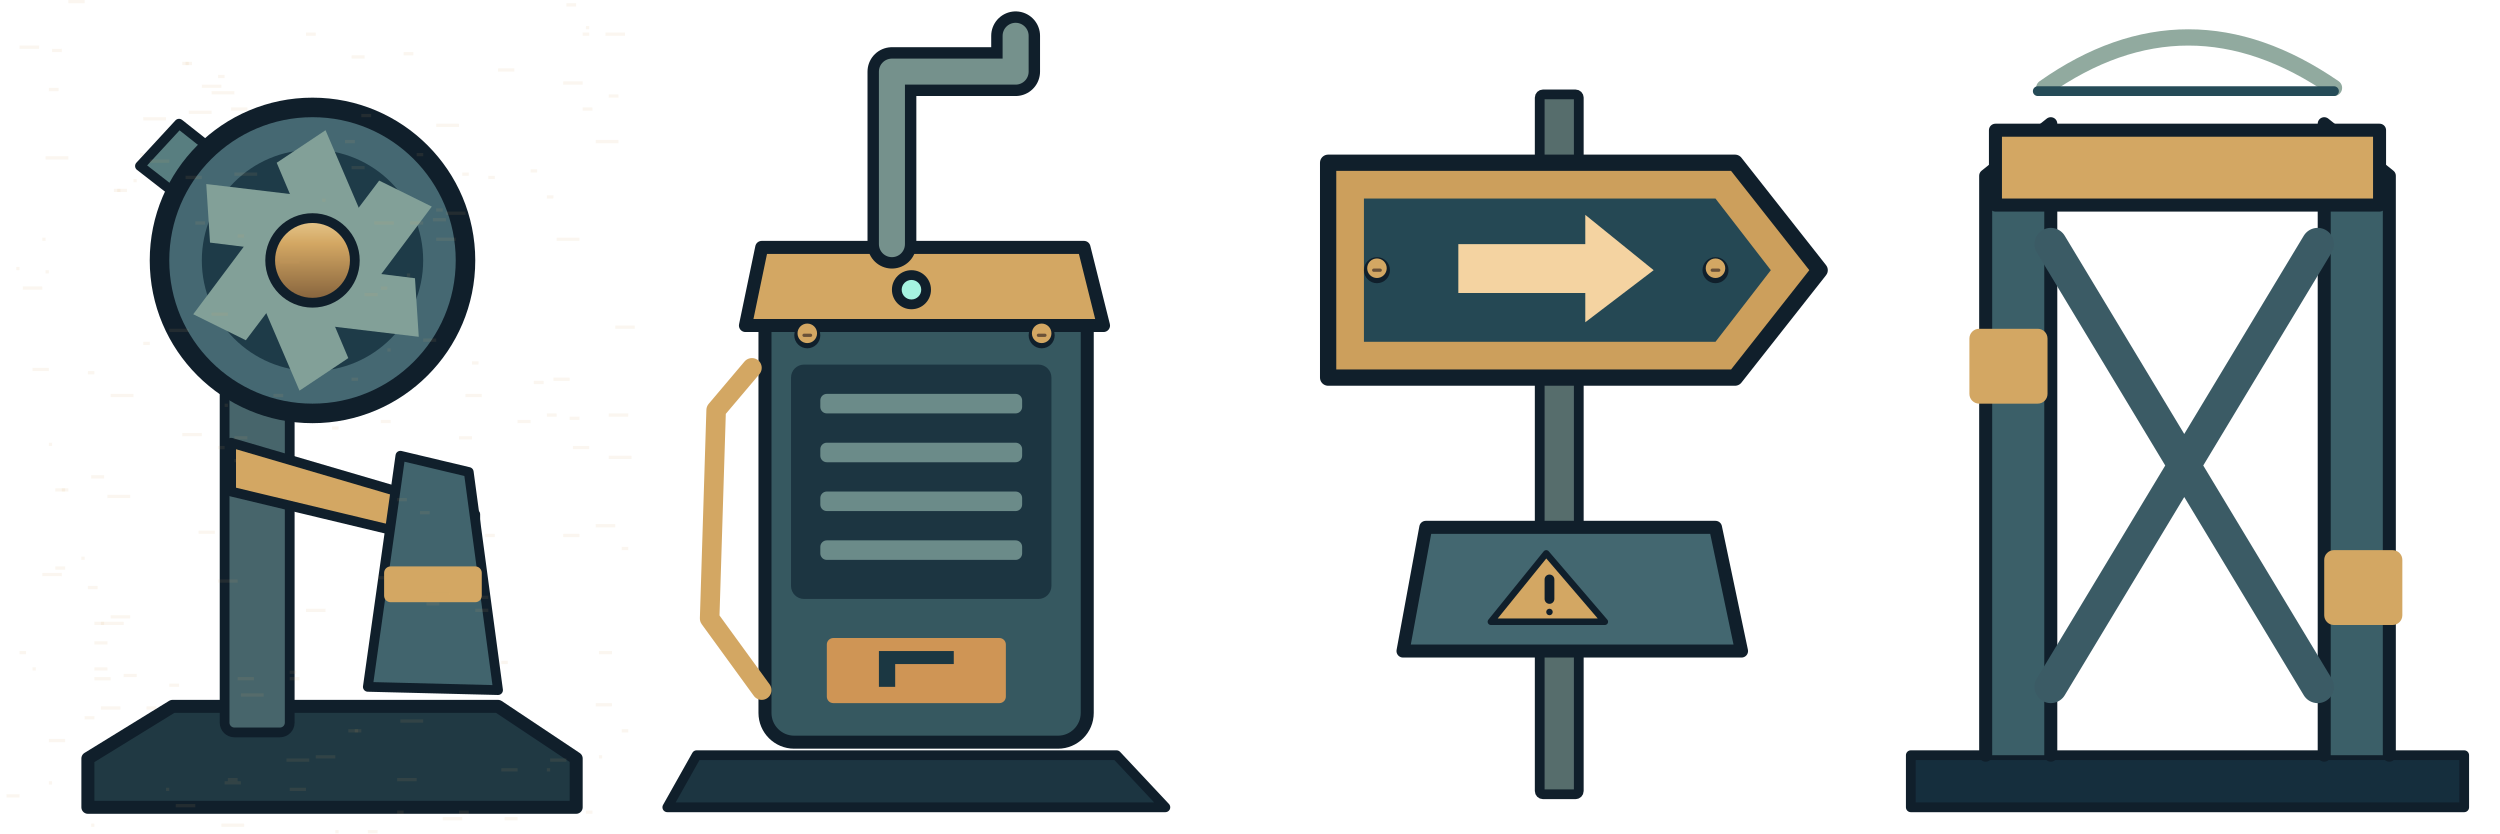
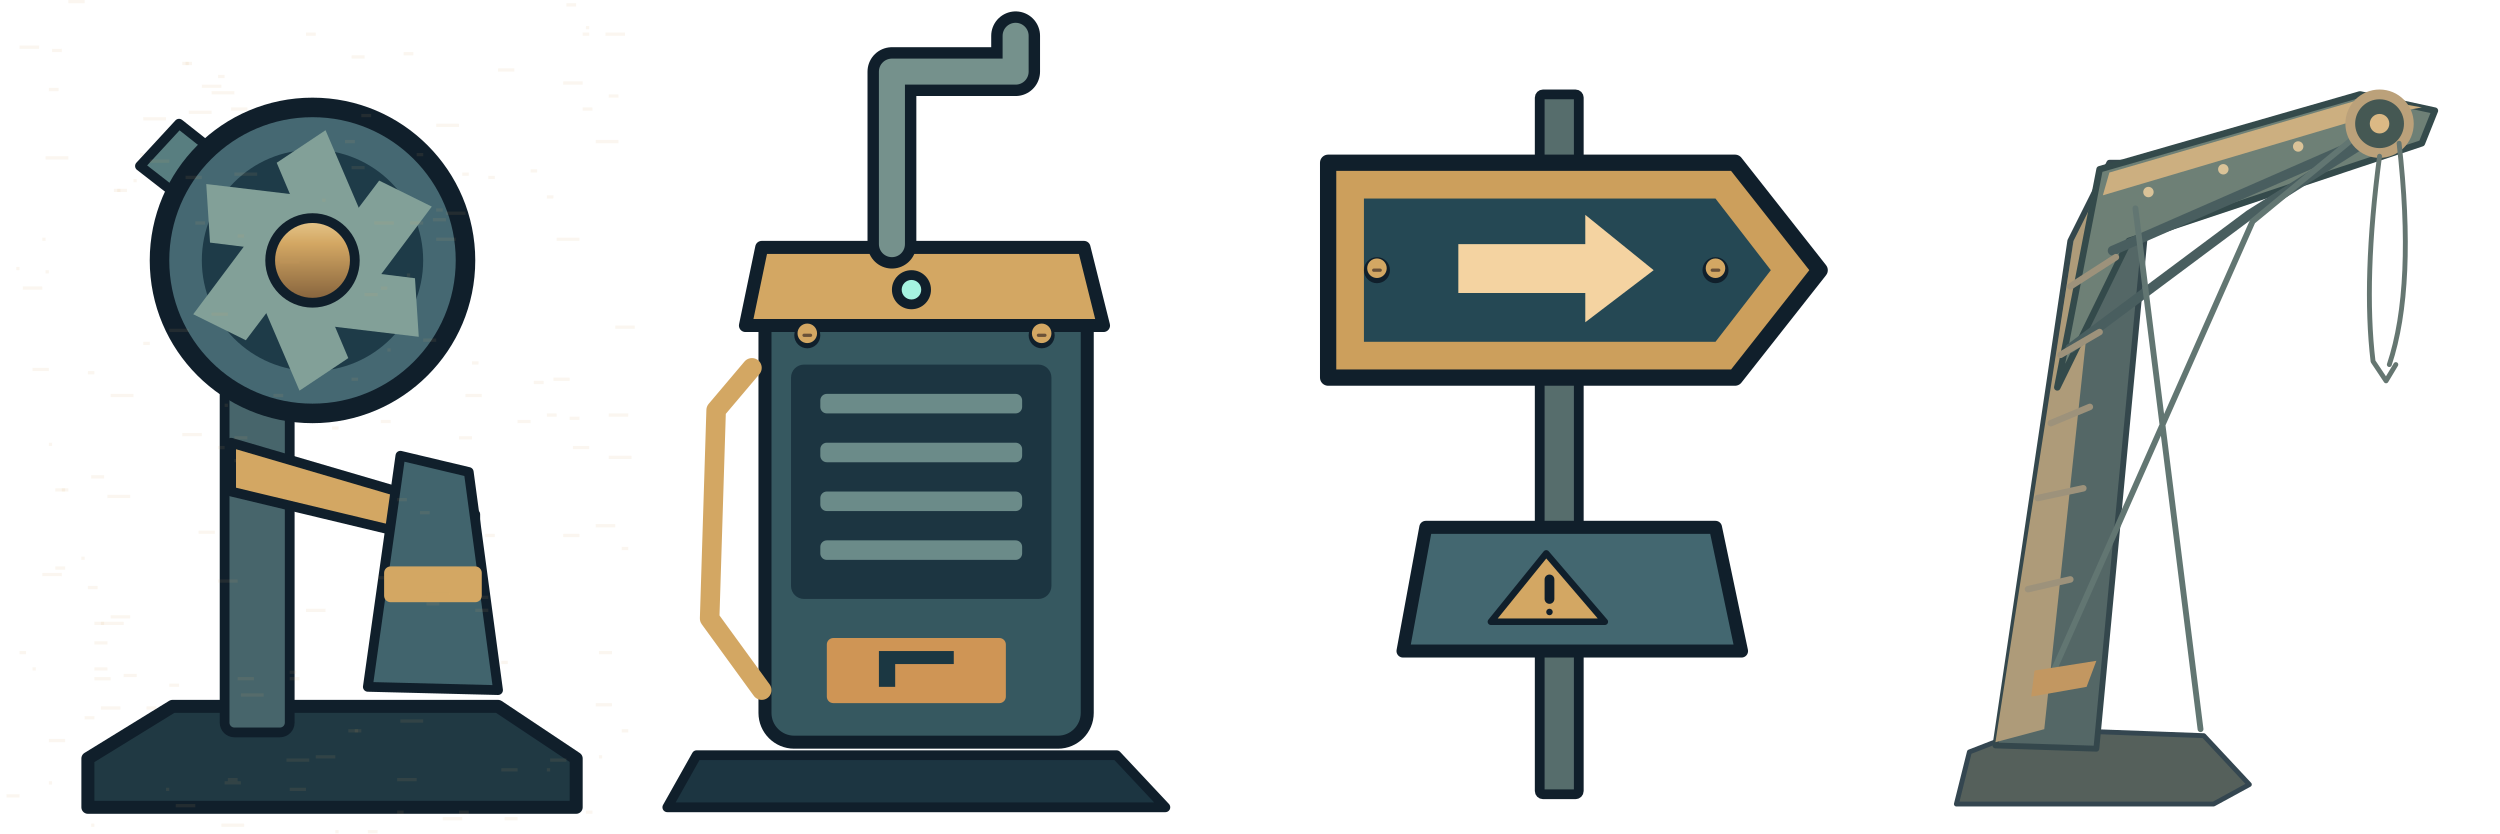
<svg xmlns="http://www.w3.org/2000/svg" width="768" height="256" viewBox="0 0 768 256">
  <defs>
    <linearGradient id="coat" x1="0" y1="0" x2="1" y2="1">
      <stop stop-color="#81a19a" />
      <stop offset=".5" stop-color="#3c6b70" />
      <stop offset="1" stop-color="#284652" />
    </linearGradient>
    <linearGradient id="metal" x1="0" y1="0" x2="0" y2="1">
      <stop stop-color="#e7c98e" />
      <stop offset=".3" stop-color="#d3a763" />
      <stop offset="1" stop-color="#82603b" />
    </linearGradient>
    <linearGradient id="rock" x1="0" y1="0" x2=".5" y2="1">
      <stop stop-color="#385968" />
      <stop offset=".42" stop-color="#253e4b" />
      <stop offset="1" stop-color="#142936" />
    </linearGradient>
    <linearGradient id="lava" x1="0" y1="0" x2="0" y2="1">
      <stop stop-color="#fff0ae" />
      <stop offset=".13" stop-color="#ffb34e" />
      <stop offset=".35" stop-color="#e76448" />
      <stop offset="1" stop-color="#6b2530" />
    </linearGradient>
    <radialGradient id="glow">
      <stop stop-color="#e2fff0" stop-opacity=".85" />
      <stop offset=".25" stop-color="#a5f3e0" stop-opacity=".38" />
      <stop offset="1" stop-color="#a5f3e0" stop-opacity="0" />
    </radialGradient>
    <radialGradient id="ember">
      <stop stop-color="#fff4bc" stop-opacity=".9" />
      <stop offset=".2" stop-color="#ffb553" stop-opacity=".5" />
      <stop offset="1" stop-color="#e76448" stop-opacity="0" />
    </radialGradient>
  </defs>
  <g transform="translate(0 0)">
    <path d="M27 233L53 217L153 217L177 233L177 248L27 248Z" fill="#203943" stroke="#101f2b" stroke-width="4" stroke-linejoin="round" stroke-linecap="round" />
    <rect x="69" y="76" width="20" height="149" rx="3" fill="#47656b" stroke="#101f2b" stroke-width="3" />
    <path d="M71 136L146 158L146 169L71 151Z" fill="#d3a763" stroke="#101f2b" stroke-width="3" stroke-linejoin="round" stroke-linecap="round" />
    <path d="M88 86L43 51L55 38L98 72Z" fill="#587e80" stroke="#101f2b" stroke-width="3" stroke-linejoin="round" stroke-linecap="round" />
    <circle cx="96" cy="80" r="50" fill="#101f2b" />
    <circle cx="96" cy="80" r="44" fill="#456872" />
    <circle cx="96" cy="80" r="34" fill="#1e3b48" />
    <g transform="rotate(0 96 80)">
      <path d="M96 76L85 50L100 40L112 68Z" fill="#82a098" stroke="none" stroke-width="1" stroke-linejoin="round" stroke-linecap="round" />
    </g>
    <g transform="rotate(60 96 80)">
      <path d="M96 76L85 50L100 40L112 68Z" fill="#82a098" stroke="none" stroke-width="1" stroke-linejoin="round" stroke-linecap="round" />
    </g>
    <g transform="rotate(120 96 80)">
      <path d="M96 76L85 50L100 40L112 68Z" fill="#82a098" stroke="none" stroke-width="1" stroke-linejoin="round" stroke-linecap="round" />
    </g>
    <g transform="rotate(180 96 80)">
      <path d="M96 76L85 50L100 40L112 68Z" fill="#82a098" stroke="none" stroke-width="1" stroke-linejoin="round" stroke-linecap="round" />
    </g>
    <g transform="rotate(240 96 80)">
      <path d="M96 76L85 50L100 40L112 68Z" fill="#82a098" stroke="none" stroke-width="1" stroke-linejoin="round" stroke-linecap="round" />
    </g>
    <g transform="rotate(300 96 80)">
      <path d="M96 76L85 50L100 40L112 68Z" fill="#82a098" stroke="none" stroke-width="1" stroke-linejoin="round" stroke-linecap="round" />
    </g>
    <circle cx="96" cy="80" r="13" fill="url(#metal)" stroke="#101f2b" stroke-width="3" />
    <path d="M113 211L123 140L144 145L153 212Z" fill="#41646d" stroke="#101f2b" stroke-width="3" stroke-linejoin="round" stroke-linecap="round" />
    <rect x="118" y="174" width="30" height="11" rx="2" fill="#d3a763" />
    <rect x="56" y="133" width="6" height="1" rx="0" fill="#d3a763" opacity="0.1" />
    <rect x="13" y="176" width="6" height="1" rx="0" fill="#d3a763" opacity="0.1" />
    <rect x="52" y="101" width="6" height="1" rx="0" fill="#d3a763" opacity="0.1" />
    <rect x="186" y="10" width="6" height="1" rx="0" fill="#d3a763" opacity="0.1" />
    <rect x="45" y="217" width="3" height="1" rx="0" fill="#d3a763" opacity="0.1" />
    <rect x="108" y="17" width="4" height="1" rx="0" fill="#d3a763" opacity="0.1" />
    <rect x="187" y="29" width="3" height="1" rx="0" fill="#d3a763" opacity="0.1" />
    <rect x="137" y="65" width="6" height="1" rx="0" fill="#d3a763" opacity="0.1" />
    <rect x="29" y="197" width="4" height="1" rx="0" fill="#d3a763" opacity="0.1" />
    <rect x="116" y="177" width="2" height="1" rx="0" fill="#d3a763" opacity="0.1" />
    <rect x="25" y="171" width="1" height="1" rx="0" fill="#d3a763" opacity="0.1" />
    <rect x="174" y="1" width="3" height="1" rx="0" fill="#d3a763" opacity="0.1" />
    <rect x="128" y="47" width="2" height="1" rx="0" fill="#d3a763" opacity="0.1" />
    <rect x="183" y="43" width="7" height="1" rx="0" fill="#d3a763" opacity="0.1" />
    <rect x="56" y="19" width="2" height="1" rx="0" fill="#d3a763" opacity="0.1" />
    <rect x="6" y="14" width="6" height="1" rx="0" fill="#d3a763" opacity="0.1" />
    <rect x="150" y="54" width="2" height="1" rx="0" fill="#d3a763" opacity="0.1" />
    <rect x="133" y="67" width="4" height="1" rx="0" fill="#d3a763" opacity="0.1" />
    <rect x="149" y="164" width="3" height="1" rx="0" fill="#d3a763" opacity="0.1" />
    <rect x="173" y="164" width="5" height="1" rx="0" fill="#d3a763" opacity="0.1" />
    <rect x="119" y="107" width="1" height="1" rx="0" fill="#d3a763" opacity="0.1" />
    <rect x="26" y="220" width="3" height="1" rx="0" fill="#d3a763" opacity="0.1" />
    <rect x="73" y="72" width="2" height="1" rx="0" fill="#d3a763" opacity="0.1" />
    <rect x="13" y="73" width="1" height="1" rx="0" fill="#d3a763" opacity="0.1" />
    <rect x="145" y="111" width="2" height="1" rx="0" fill="#d3a763" opacity="0.1" />
    <rect x="109" y="224" width="2" height="1" rx="0" fill="#d3a763" opacity="0.1" />
    <rect x="10" y="205" width="1" height="1" rx="0" fill="#d3a763" opacity="0.1" />
    <rect x="6" y="200" width="2" height="1" rx="0" fill="#d3a763" opacity="0.1" />
    <rect x="179" y="10" width="2" height="1" rx="0" fill="#d3a763" opacity="0.1" />
    <rect x="29" y="191" width="3" height="1" rx="0" fill="#d3a763" opacity="0.1" />
    <rect x="14" y="83" width="1" height="1" rx="0" fill="#d3a763" opacity="0.1" />
    <rect x="148" y="183" width="2" height="1" rx="0" fill="#d3a763" opacity="0.1" />
    <rect x="89" y="206" width="2" height="1" rx="0" fill="#d3a763" opacity="0.1" />
    <rect x="108" y="116" width="2" height="1" rx="0" fill="#d3a763" opacity="0.1" />
    <rect x="106" y="43" width="3" height="1" rx="0" fill="#d3a763" opacity="0.1" />
    <rect x="62" y="26" width="6" height="1" rx="0" fill="#d3a763" opacity="0.1" />
    <rect x="122" y="239" width="6" height="1" rx="0" fill="#d3a763" opacity="0.1" />
    <rect x="57" y="54" width="5" height="1" rx="0" fill="#d3a763" opacity="0.1" />
    <rect x="52" y="210" width="3" height="1" rx="0" fill="#d3a763" opacity="0.1" />
    <rect x="73" y="208" width="5" height="1" rx="0" fill="#d3a763" opacity="0.1" />
    <rect x="169" y="233" width="5" height="1" rx="0" fill="#d3a763" opacity="0.1" />
    <rect x="134" y="73" width="6" height="1" rx="0" fill="#d3a763" opacity="0.1" />
    <rect x="31" y="217" width="6" height="1" rx="0" fill="#d3a763" opacity="0.1" />
    <rect x="28" y="253" width="1" height="1" rx="0" fill="#d3a763" opacity="0.1" />
    <rect x="103" y="255" width="1" height="1" rx="0" fill="#d3a763" opacity="0.1" />
    <rect x="19" y="150" width="2" height="1" rx="0" fill="#d3a763" opacity="0.1" />
    <rect x="191" y="224" width="2" height="1" rx="0" fill="#d3a763" opacity="0.1" />
    <rect x="183" y="161" width="6" height="1" rx="0" fill="#d3a763" opacity="0.1" />
    <rect x="89" y="208" width="3" height="1" rx="0" fill="#d3a763" opacity="0.1" />
    <rect x="122" y="249" width="2" height="1" rx="0" fill="#d3a763" opacity="0.1" />
    <rect x="15" y="240" width="1" height="1" rx="0" fill="#d3a763" opacity="0.1" />
    <rect x="69" y="240" width="5" height="1" rx="0" fill="#d3a763" opacity="0.1" />
    <rect x="168" y="127" width="3" height="1" rx="0" fill="#d3a763" opacity="0.1" />
    <rect x="130" y="104" width="4" height="1" rx="0" fill="#d3a763" opacity="0.1" />
    <rect x="184" y="232" width="1" height="1" rx="0" fill="#d3a763" opacity="0.1" />
    <rect x="134" y="64" width="2" height="1" rx="0" fill="#d3a763" opacity="0.1" />
    <rect x="15" y="27" width="3" height="1" rx="0" fill="#d3a763" opacity="0.1" />
    <rect x="170" y="116" width="5" height="1" rx="0" fill="#d3a763" opacity="0.1" />
    <rect x="94" y="187" width="6" height="1" rx="0" fill="#d3a763" opacity="0.1" />
    <rect x="67" y="137" width="2" height="1" rx="0" fill="#d3a763" opacity="0.1" />
    <rect x="7" y="88" width="6" height="1" rx="0" fill="#d3a763" opacity="0.1" />
    <rect x="67" y="178" width="6" height="1" rx="0" fill="#d3a763" opacity="0.1" />
    <rect x="146" y="187" width="4" height="1" rx="0" fill="#d3a763" opacity="0.1" />
    <rect x="29" y="205" width="4" height="1" rx="0" fill="#d3a763" opacity="0.1" />
    <rect x="184" y="200" width="4" height="1" rx="0" fill="#d3a763" opacity="0.1" />
    <rect x="67" y="23" width="2" height="1" rx="0" fill="#d3a763" opacity="0.1" />
    <rect x="142" y="53" width="2" height="1" rx="0" fill="#d3a763" opacity="0.1" />
    <rect x="155" y="251" width="4" height="1" rx="0" fill="#d3a763" opacity="0.1" />
    <rect x="57" y="19" width="2" height="1" rx="0" fill="#d3a763" opacity="0.1" />
    <rect x="117" y="88" width="2" height="1" rx="0" fill="#d3a763" opacity="0.1" />
    <rect x="113" y="255" width="3" height="1" rx="0" fill="#d3a763" opacity="0.1" />
    <rect x="21" y="0" width="5" height="1" rx="0" fill="#d3a763" opacity="0.1" />
    <rect x="154" y="236" width="5" height="1" rx="0" fill="#d3a763" opacity="0.1" />
    <rect x="38" y="207" width="4" height="1" rx="0" fill="#d3a763" opacity="0.1" />
    <rect x="15" y="227" width="5" height="1" rx="0" fill="#d3a763" opacity="0.1" />
    <rect x="72" y="53" width="7" height="1" rx="0" fill="#d3a763" opacity="0.1" />
    <rect x="131" y="185" width="4" height="1" rx="0" fill="#d3a763" opacity="0.1" />
    <rect x="72" y="134" width="4" height="1" rx="0" fill="#d3a763" opacity="0.1" />
    <rect x="97" y="232" width="6" height="1" rx="0" fill="#d3a763" opacity="0.1" />
    <rect x="86" y="80" width="6" height="1" rx="0" fill="#d3a763" opacity="0.1" />
    <rect x="163" y="52" width="2" height="1" rx="0" fill="#d3a763" opacity="0.1" />
    <rect x="5" y="82" width="1" height="1" rx="0" fill="#d3a763" opacity="0.1" />
    <rect x="2" y="244" width="4" height="1" rx="0" fill="#d3a763" opacity="0.1" />
    <rect x="15" y="136" width="1" height="1" rx="0" fill="#d3a763" opacity="0.1" />
    <rect x="164" y="117" width="3" height="1" rx="0" fill="#d3a763" opacity="0.1" />
    <rect x="108" y="51" width="4" height="1" rx="0" fill="#d3a763" opacity="0.1" />
    <rect x="60" y="68" width="3" height="1" rx="0" fill="#d3a763" opacity="0.1" />
    <rect x="129" y="157" width="3" height="1" rx="0" fill="#d3a763" opacity="0.1" />
    <rect x="14" y="48" width="7" height="1" rx="0" fill="#d3a763" opacity="0.1" />
    <rect x="65" y="96" width="5" height="1" rx="0" fill="#d3a763" opacity="0.1" />
    <rect x="27" y="180" width="3" height="1" rx="0" fill="#d3a763" opacity="0.1" />
    <rect x="107" y="224" width="3" height="1" rx="0" fill="#d3a763" opacity="0.1" />
    <rect x="16" y="15" width="3" height="1" rx="0" fill="#d3a763" opacity="0.1" />
    <rect x="191" y="168" width="2" height="1" rx="0" fill="#d3a763" opacity="0.1" />
    <rect x="183" y="216" width="5" height="1" rx="0" fill="#d3a763" opacity="0.1" />
    <rect x="69" y="124" width="1" height="1" rx="0" fill="#d3a763" opacity="0.1" />
    <rect x="84" y="121" width="3" height="1" rx="0" fill="#d3a763" opacity="0.1" />
    <rect x="65" y="28" width="7" height="1" rx="0" fill="#d3a763" opacity="0.1" />
    <rect x="125" y="84" width="1" height="1" rx="0" fill="#d3a763" opacity="0.1" />
    <rect x="28" y="146" width="4" height="1" rx="0" fill="#d3a763" opacity="0.1" />
    <rect x="46" y="49" width="6" height="1" rx="0" fill="#d3a763" opacity="0.1" />
    <rect x="111" y="35" width="3" height="1" rx="0" fill="#d3a763" opacity="0.1" />
    <rect x="94" y="10" width="3" height="1" rx="0" fill="#d3a763" opacity="0.1" />
    <rect x="68" y="253" width="7" height="1" rx="0" fill="#d3a763" opacity="0.1" />
    <rect x="33" y="152" width="7" height="1" rx="0" fill="#d3a763" opacity="0.1" />
    <rect x="10" y="113" width="5" height="1" rx="0" fill="#d3a763" opacity="0.1" />
    <rect x="54" y="247" width="6" height="1" rx="0" fill="#d3a763" opacity="0.1" />
    <rect x="141" y="175" width="2" height="1" rx="0" fill="#d3a763" opacity="0.1" />
    <rect x="175" y="128" width="3" height="1" rx="0" fill="#d3a763" opacity="0.1" />
    <rect x="159" y="129" width="4" height="1" rx="0" fill="#d3a763" opacity="0.1" />
    <rect x="123" y="221" width="7" height="1" rx="0" fill="#d3a763" opacity="0.1" />
    <rect x="153" y="21" width="5" height="1" rx="0" fill="#d3a763" opacity="0.1" />
    <rect x="29" y="208" width="5" height="1" rx="0" fill="#d3a763" opacity="0.1" />
    <rect x="141" y="134" width="4" height="1" rx="0" fill="#d3a763" opacity="0.1" />
    <rect x="173" y="25" width="6" height="1" rx="0" fill="#d3a763" opacity="0.1" />
    <rect x="89" y="242" width="5" height="1" rx="0" fill="#d3a763" opacity="0.1" />
    <rect x="102" y="131" width="2" height="1" rx="0" fill="#d3a763" opacity="0.1" />
    <rect x="136" y="251" width="6" height="1" rx="0" fill="#d3a763" opacity="0.1" />
    <rect x="168" y="60" width="2" height="1" rx="0" fill="#d3a763" opacity="0.1" />
    <rect x="187" y="140" width="7" height="1" rx="0" fill="#d3a763" opacity="0.1" />
    <rect x="61" y="163" width="5" height="1" rx="0" fill="#d3a763" opacity="0.1" />
    <rect x="115" y="68" width="6" height="1" rx="0" fill="#d3a763" opacity="0.1" />
    <rect x="126" y="68" width="4" height="1" rx="0" fill="#d3a763" opacity="0.1" />
    <rect x="41" y="55" width="1" height="1" rx="0" fill="#d3a763" opacity="0.1" />
    <rect x="112" y="90" width="4" height="1" rx="0" fill="#d3a763" opacity="0.1" />
    <rect x="141" y="249" width="3" height="1" rx="0" fill="#d3a763" opacity="0.1" />
    <rect x="17" y="150" width="3" height="1" rx="0" fill="#d3a763" opacity="0.1" />
    <rect x="187" y="127" width="6" height="1" rx="0" fill="#d3a763" opacity="0.1" />
    <rect x="36" y="58" width="3" height="1" rx="0" fill="#d3a763" opacity="0.1" />
    <rect x="168" y="236" width="1" height="1" rx="0" fill="#d3a763" opacity="0.1" />
    <rect x="124" y="16" width="3" height="1" rx="0" fill="#d3a763" opacity="0.1" />
    <rect x="176" y="137" width="5" height="1" rx="0" fill="#d3a763" opacity="0.1" />
    <rect x="171" y="73" width="7" height="1" rx="0" fill="#d3a763" opacity="0.1" />
    <rect x="88" y="233" width="7" height="1" rx="0" fill="#d3a763" opacity="0.1" />
    <rect x="154" y="203" width="2" height="1" rx="0" fill="#d3a763" opacity="0.1" />
    <rect x="27" y="114" width="2" height="1" rx="0" fill="#d3a763" opacity="0.1" />
    <rect x="72" y="141" width="7" height="1" rx="0" fill="#d3a763" opacity="0.1" />
    <rect x="31" y="191" width="7" height="1" rx="0" fill="#d3a763" opacity="0.1" />
    <rect x="34" y="121" width="7" height="1" rx="0" fill="#d3a763" opacity="0.1" />
    <rect x="131" y="182" width="7" height="1" rx="0" fill="#d3a763" opacity="0.1" />
    <rect x="180" y="8" width="1" height="1" rx="0" fill="#d3a763" opacity="0.1" />
    <rect x="43" y="47" width="1" height="1" rx="0" fill="#d3a763" opacity="0.1" />
    <rect x="189" y="100" width="6" height="1" rx="0" fill="#d3a763" opacity="0.1" />
    <rect x="70" y="239" width="3" height="1" rx="0" fill="#d3a763" opacity="0.1" />
    <rect x="44" y="105" width="2" height="1" rx="0" fill="#d3a763" opacity="0.1" />
    <rect x="17" y="174" width="3" height="1" rx="0" fill="#d3a763" opacity="0.1" />
    <rect x="117" y="129" width="3" height="1" rx="0" fill="#d3a763" opacity="0.1" />
    <rect x="143" y="121" width="5" height="1" rx="0" fill="#d3a763" opacity="0.1" />
    <rect x="51" y="242" width="1" height="1" rx="0" fill="#d3a763" opacity="0.1" />
    <rect x="44" y="36" width="7" height="1" rx="0" fill="#d3a763" opacity="0.1" />
    <rect x="71" y="33" width="5" height="1" rx="0" fill="#d3a763" opacity="0.1" />
    <rect x="34" y="189" width="6" height="1" rx="0" fill="#d3a763" opacity="0.1" />
    <rect x="99" y="61" width="1" height="1" rx="0" fill="#d3a763" opacity="0.1" />
    <rect x="58" y="34" width="7" height="1" rx="0" fill="#d3a763" opacity="0.1" />
    <rect x="134" y="38" width="7" height="1" rx="0" fill="#d3a763" opacity="0.1" />
    <rect x="35" y="58" width="2" height="1" rx="0" fill="#d3a763" opacity="0.1" />
    <rect x="180" y="249" width="2" height="1" rx="0" fill="#d3a763" opacity="0.1" />
    <rect x="179" y="33" width="3" height="1" rx="0" fill="#d3a763" opacity="0.1" />
    <rect x="74" y="213" width="7" height="1" rx="0" fill="#d3a763" opacity="0.1" />
    <rect x="122" y="153" width="3" height="1" rx="0" fill="#d3a763" opacity="0.1" />
  </g>
  <g transform="translate(192 0)">
    <path d="M22 232L151 232L166 248L13 248Z" fill="#1c3541" stroke="#101f2b" stroke-width="3" stroke-linejoin="round" stroke-linecap="round" />
    <rect x="43" y="90" width="99" height="138" rx="9" fill="#365860" stroke="#101f2b" stroke-width="4" />
    <path d="M37 100L42 76L141 76L147 100Z" fill="#d3a763" stroke="#101f2b" stroke-width="4" stroke-linejoin="round" stroke-linecap="round" />
    <rect x="51" y="112" width="80" height="72" rx="4" fill="#1c3541" />
    <rect x="60" y="121" width="62" height="6" rx="2" fill="#6b8b89" />
    <rect x="60" y="136" width="62" height="6" rx="2" fill="#6b8b89" />
    <rect x="60" y="151" width="62" height="6" rx="2" fill="#6b8b89" />
    <rect x="60" y="166" width="62" height="6" rx="2" fill="#6b8b89" />
    <rect x="62" y="196" width="55" height="20" rx="2" fill="#cf9555" />
    <path d="M78 200L101 200L101 204L83 204L83 211L78 211Z" fill="#1b3742" stroke="none" stroke-width="1" stroke-linejoin="round" stroke-linecap="round" />
    <path d="M82 75L82 22L120 22L120 11" fill="none" stroke="#101f2b" stroke-width="15" stroke-linejoin="round" stroke-linecap="round" />
    <path d="M82 75L82 22L120 22L120 11" fill="none" stroke="#75918c" stroke-width="8" stroke-linejoin="round" stroke-linecap="round" />
    <path d="M42 212L26 190L28 126L39 113" fill="none" stroke="#d3a763" stroke-width="6" stroke-linejoin="round" stroke-linecap="round" />
    <circle cx="88" cy="89" r="6" fill="#101f2b" />
    <circle cx="88" cy="89" r="3" fill="#a5f3e0" />
    <circle cx="56" cy="103" r="4" fill="#101f2b" />
    <circle cx="56" cy="102.4" r="3" fill="#d3a763" />
    <path d="M55 103L57 103" fill="none" stroke="#6a5138" stroke-width="1" stroke-linecap="round" />
    <circle cx="128" cy="103" r="4" fill="#101f2b" />
    <circle cx="128" cy="102.4" r="3" fill="#d3a763" />
    <path d="M127 103L129 103" fill="none" stroke="#6a5138" stroke-width="1" stroke-linecap="round" />
  </g>
  <g transform="translate(384 0)">
    <rect x="89" y="29" width="12" height="215" rx="1" fill="#566d6c" stroke="#101f2b" stroke-width="3" />
    <path d="M24 50L149 50L175 83L149 116L24 116Z" fill="#cc9f5c" stroke="#101f2b" stroke-width="5" stroke-linejoin="round" stroke-linecap="round" />
    <path d="M35 61L143 61L160 83L143 105L35 105Z" fill="#254854" stroke="none" stroke-width="1" stroke-linejoin="round" stroke-linecap="round" />
    <path d="M64 75L103 75L103 66L124 83L103 99L103 90L64 90Z" fill="#f4d3a1" stroke="none" stroke-width="1" stroke-linejoin="round" stroke-linecap="round" />
    <path d="M54 162L143 162L151 200L47 200Z" fill="#436770" stroke="#101f2b" stroke-width="4" stroke-linejoin="round" stroke-linecap="round" />
    <path d="M91 170L74 191L109 191Z" fill="#d3a763" stroke="#101f2b" stroke-width="2" stroke-linejoin="round" stroke-linecap="round" />
    <path d="M92 178L92 184" fill="none" stroke="#101f2b" stroke-width="3" stroke-linecap="round" />
    <circle cx="92" cy="188" r="1" fill="#101f2b" />
    <circle cx="39" cy="83" r="4" fill="#101f2b" />
    <circle cx="39" cy="82.4" r="3" fill="#d3a763" />
    <path d="M38 83L40 83" fill="none" stroke="#6a5138" stroke-width="1" stroke-linecap="round" />
    <circle cx="143" cy="83" r="4" fill="#101f2b" />
    <circle cx="143" cy="82.4" r="3" fill="#d3a763" />
    <path d="M142 83L144 83" fill="none" stroke="#6a5138" stroke-width="1" stroke-linecap="round" />
  </g>
  <g transform="translate(576 0)">
-     <path d="M11 232L181 232L181 248L11 248Z" fill="#152e3d" stroke="#101f2b" stroke-width="3" stroke-linejoin="round" stroke-linecap="round" />
-     <path d="M34 232L34 54L54 38L54 232M138 232L138 38L158 54L158 232" fill="#3b5f68" stroke="#101f2b" stroke-width="4" stroke-linejoin="round" stroke-linecap="round" />
-     <path d="M37 63L155 63L155 40L37 40Z" fill="#d3a763" stroke="#101f2b" stroke-width="4" stroke-linejoin="round" stroke-linecap="round" />
-     <path d="M54 75L136 211M136 75L54 211" fill="none" stroke="#3b5b65" stroke-width="10" stroke-linejoin="round" stroke-linecap="round" />
-     <rect x="29" y="101" width="24" height="23" rx="3" fill="#d3a763" />
-     <rect x="138" y="169" width="24" height="23" rx="3" fill="#d3a763" />
-     <path d="M52 27Q96 -4 141 27" fill="none" stroke="#91aa9f" stroke-width="5" stroke-linejoin="round" stroke-linecap="round" />
-     <path d="M50 28L141 28" fill="none" stroke="#254b57" stroke-width="3" stroke-linejoin="round" stroke-linecap="round" />
+     <path d="M29 231L47 224L101 226L115 241L104 247L25 247Z" fill="#55605b" stroke="#344650" stroke-width="1.5" stroke-linejoin="round" stroke-linecap="round" />
+     <path d="M37 229L60 74L72 50L85 50L68 230Z" fill="#546766" stroke="#34474c" stroke-width="1.8" stroke-linejoin="round" stroke-linecap="round" />
+     <path d="M37 228L61 74L70 56L52 224Z" fill="#ae9b79" stroke="none" stroke-width="1" stroke-linejoin="round" stroke-linecap="round" />
+     <path d="M69 52L149 29L172 34L168 44L78 74L56 119Z" fill="#6e8076" stroke="#344a4b" stroke-width="2" stroke-linejoin="round" stroke-linecap="round" />
+     <path d="M72 53L151 30L168 33L151 36L70 60Z" fill="#ccaf80" stroke="none" stroke-width="1" stroke-linejoin="round" stroke-linecap="round" />
+     <path d="M73 77L153 42L115 66L60 107" fill="none" stroke="#495e5f" stroke-width="3" stroke-linejoin="round" stroke-linecap="round" />
+     <path d="M54 208L116 68L150 40M80 64L100 224" fill="none" stroke="#627672" stroke-width="1.8" stroke-linejoin="round" stroke-linecap="round" />
+     <path d="M60 88L74 79M57 109L69 102M54 130L66 125M50 153L64 150M47 181L60 178" fill="none" stroke="#9d927b" stroke-width="2" stroke-linejoin="round" stroke-linecap="round" />
+     <circle cx="155" cy="38" r="9" fill="#455853" stroke="#bba17a" stroke-width="3" />
+     <circle cx="155" cy="38" r="3" fill="#dbb985" />
+     <path d="M155 48Q150 86 153 111L157 117L160 112M161 44Q166 88 158 112" fill="none" stroke="#657671" stroke-width="1.5" stroke-linejoin="round" stroke-linecap="round" />
+     <path d="M49 206L68 203L65 211L48 214Z" fill="#c29761" stroke="none" stroke-width="1" stroke-linejoin="round" stroke-linecap="round" />
+     <circle cx="84" cy="59" r="1.6" fill="#dac398" />
+     <circle cx="107" cy="52" r="1.6" fill="#dac398" />
+     <circle cx="130" cy="45" r="1.6" fill="#dac398" />
  </g>
</svg>
